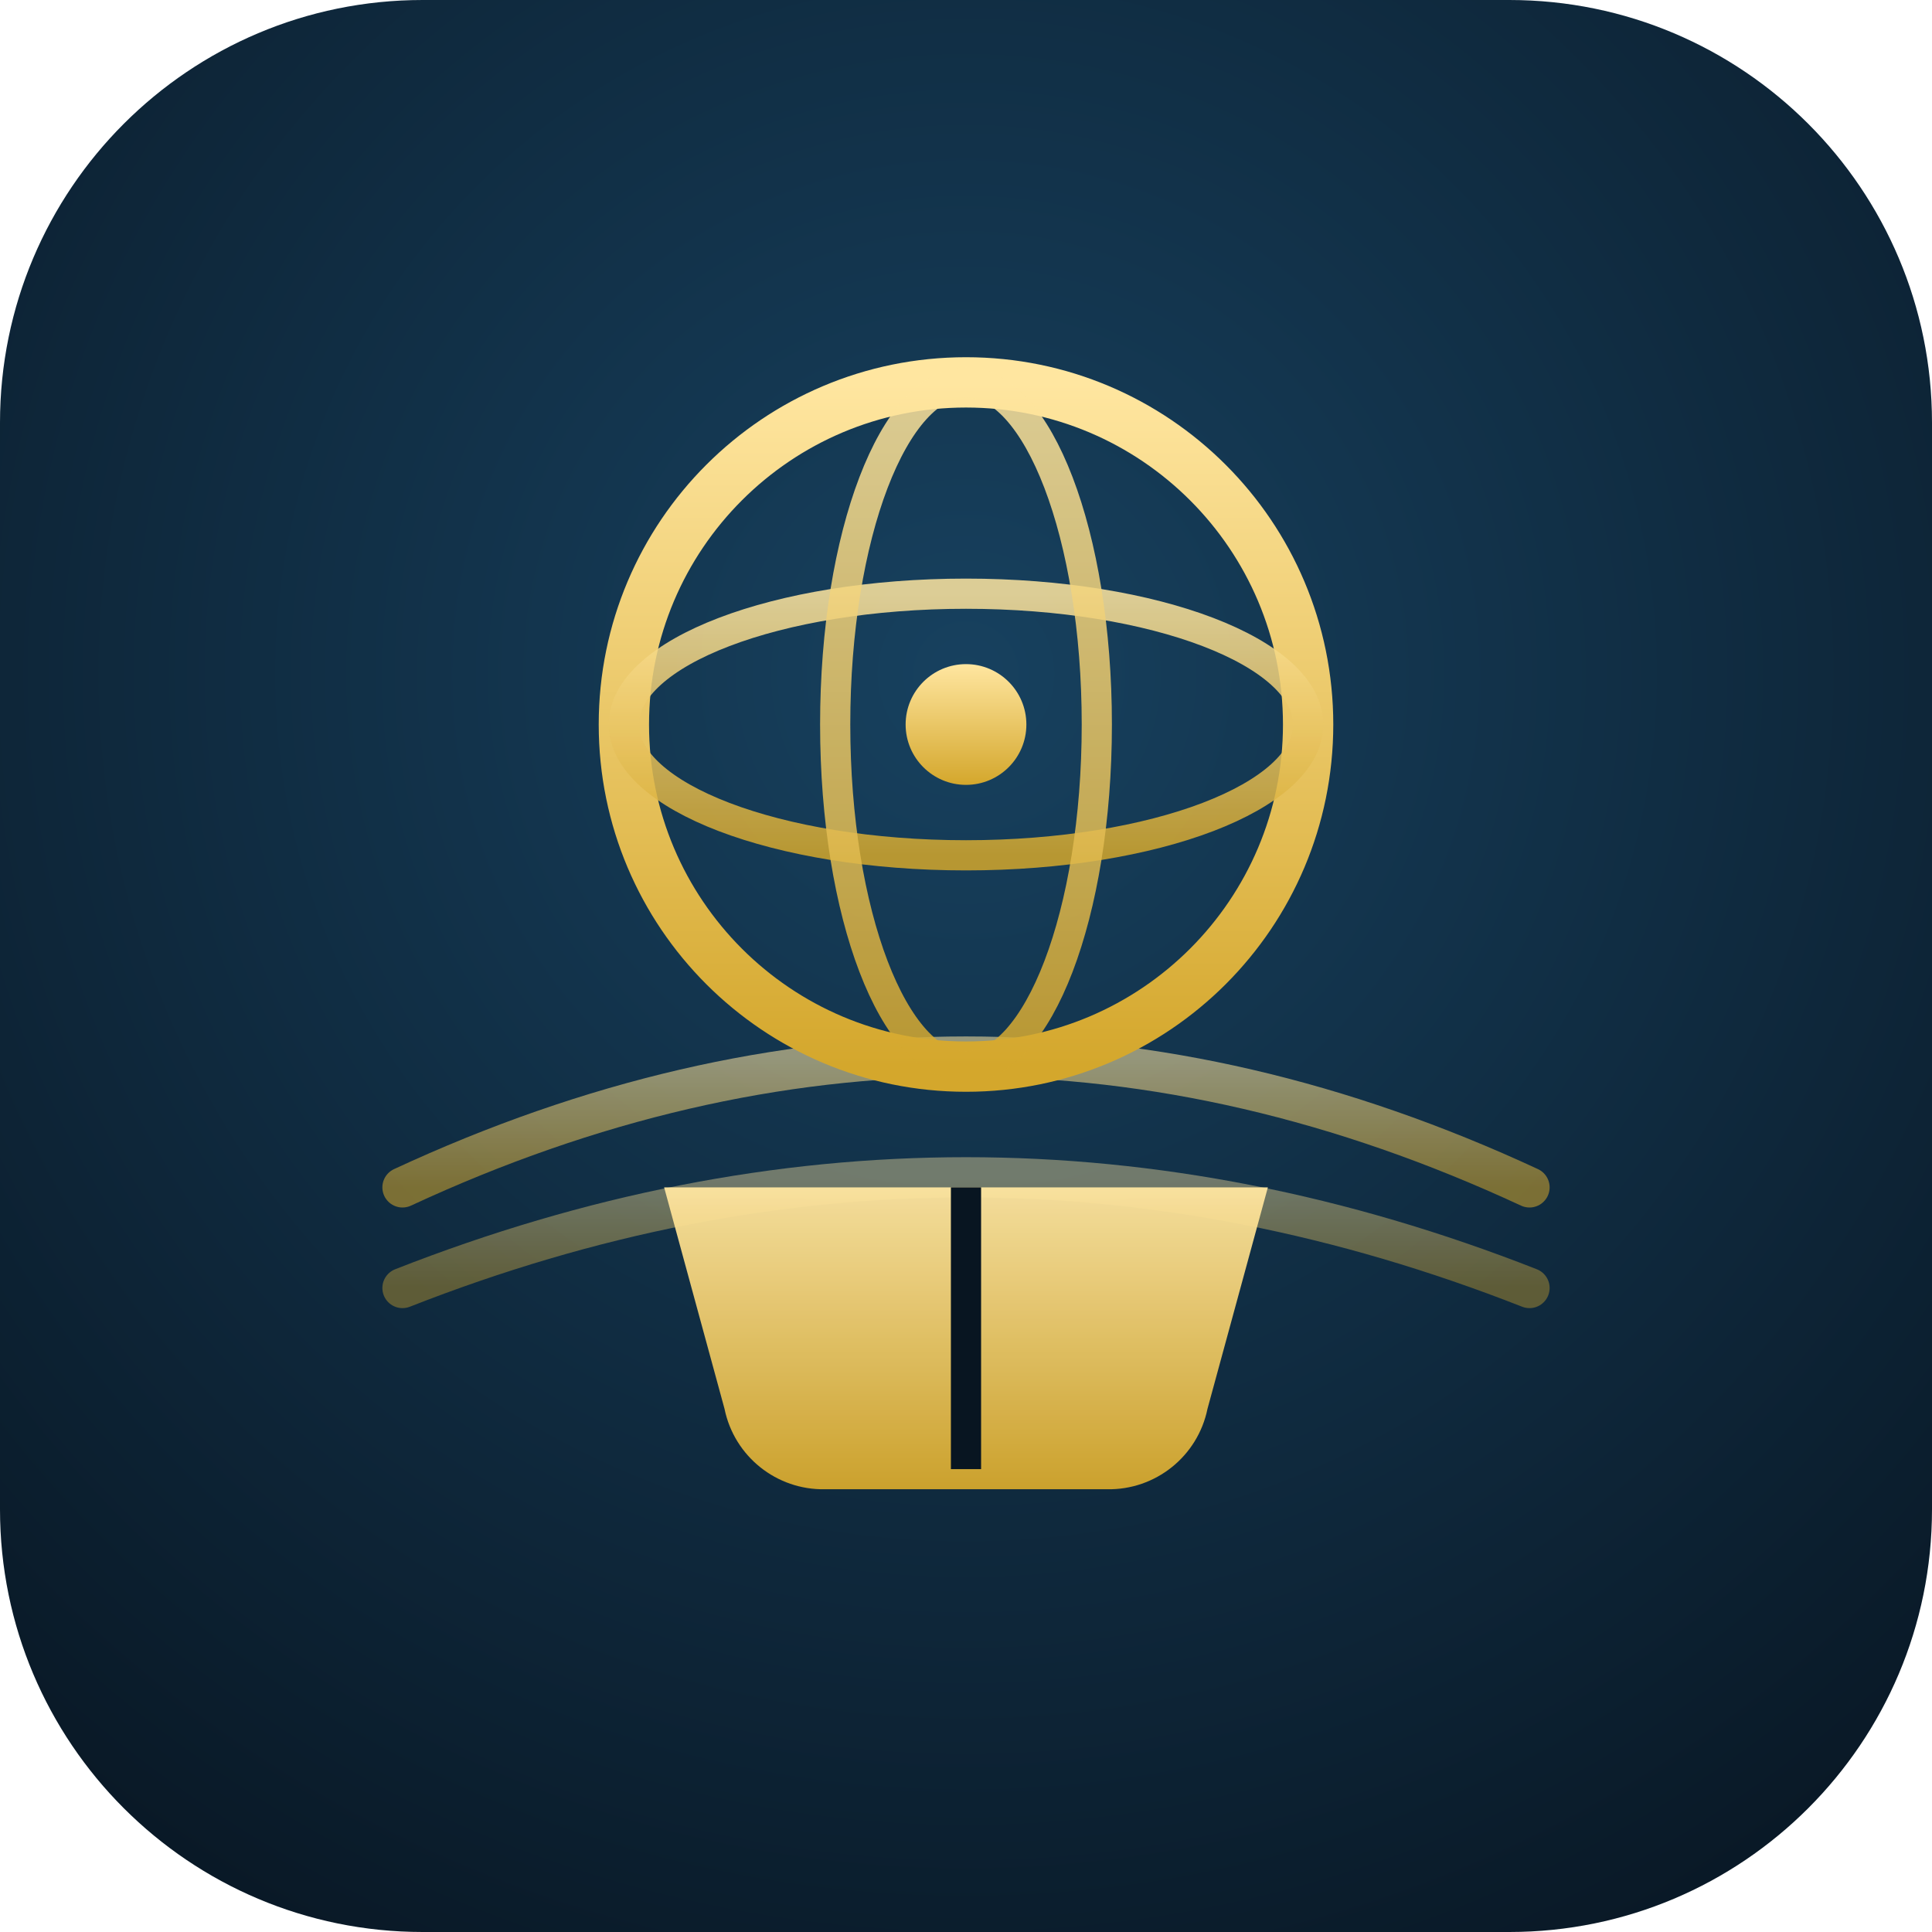
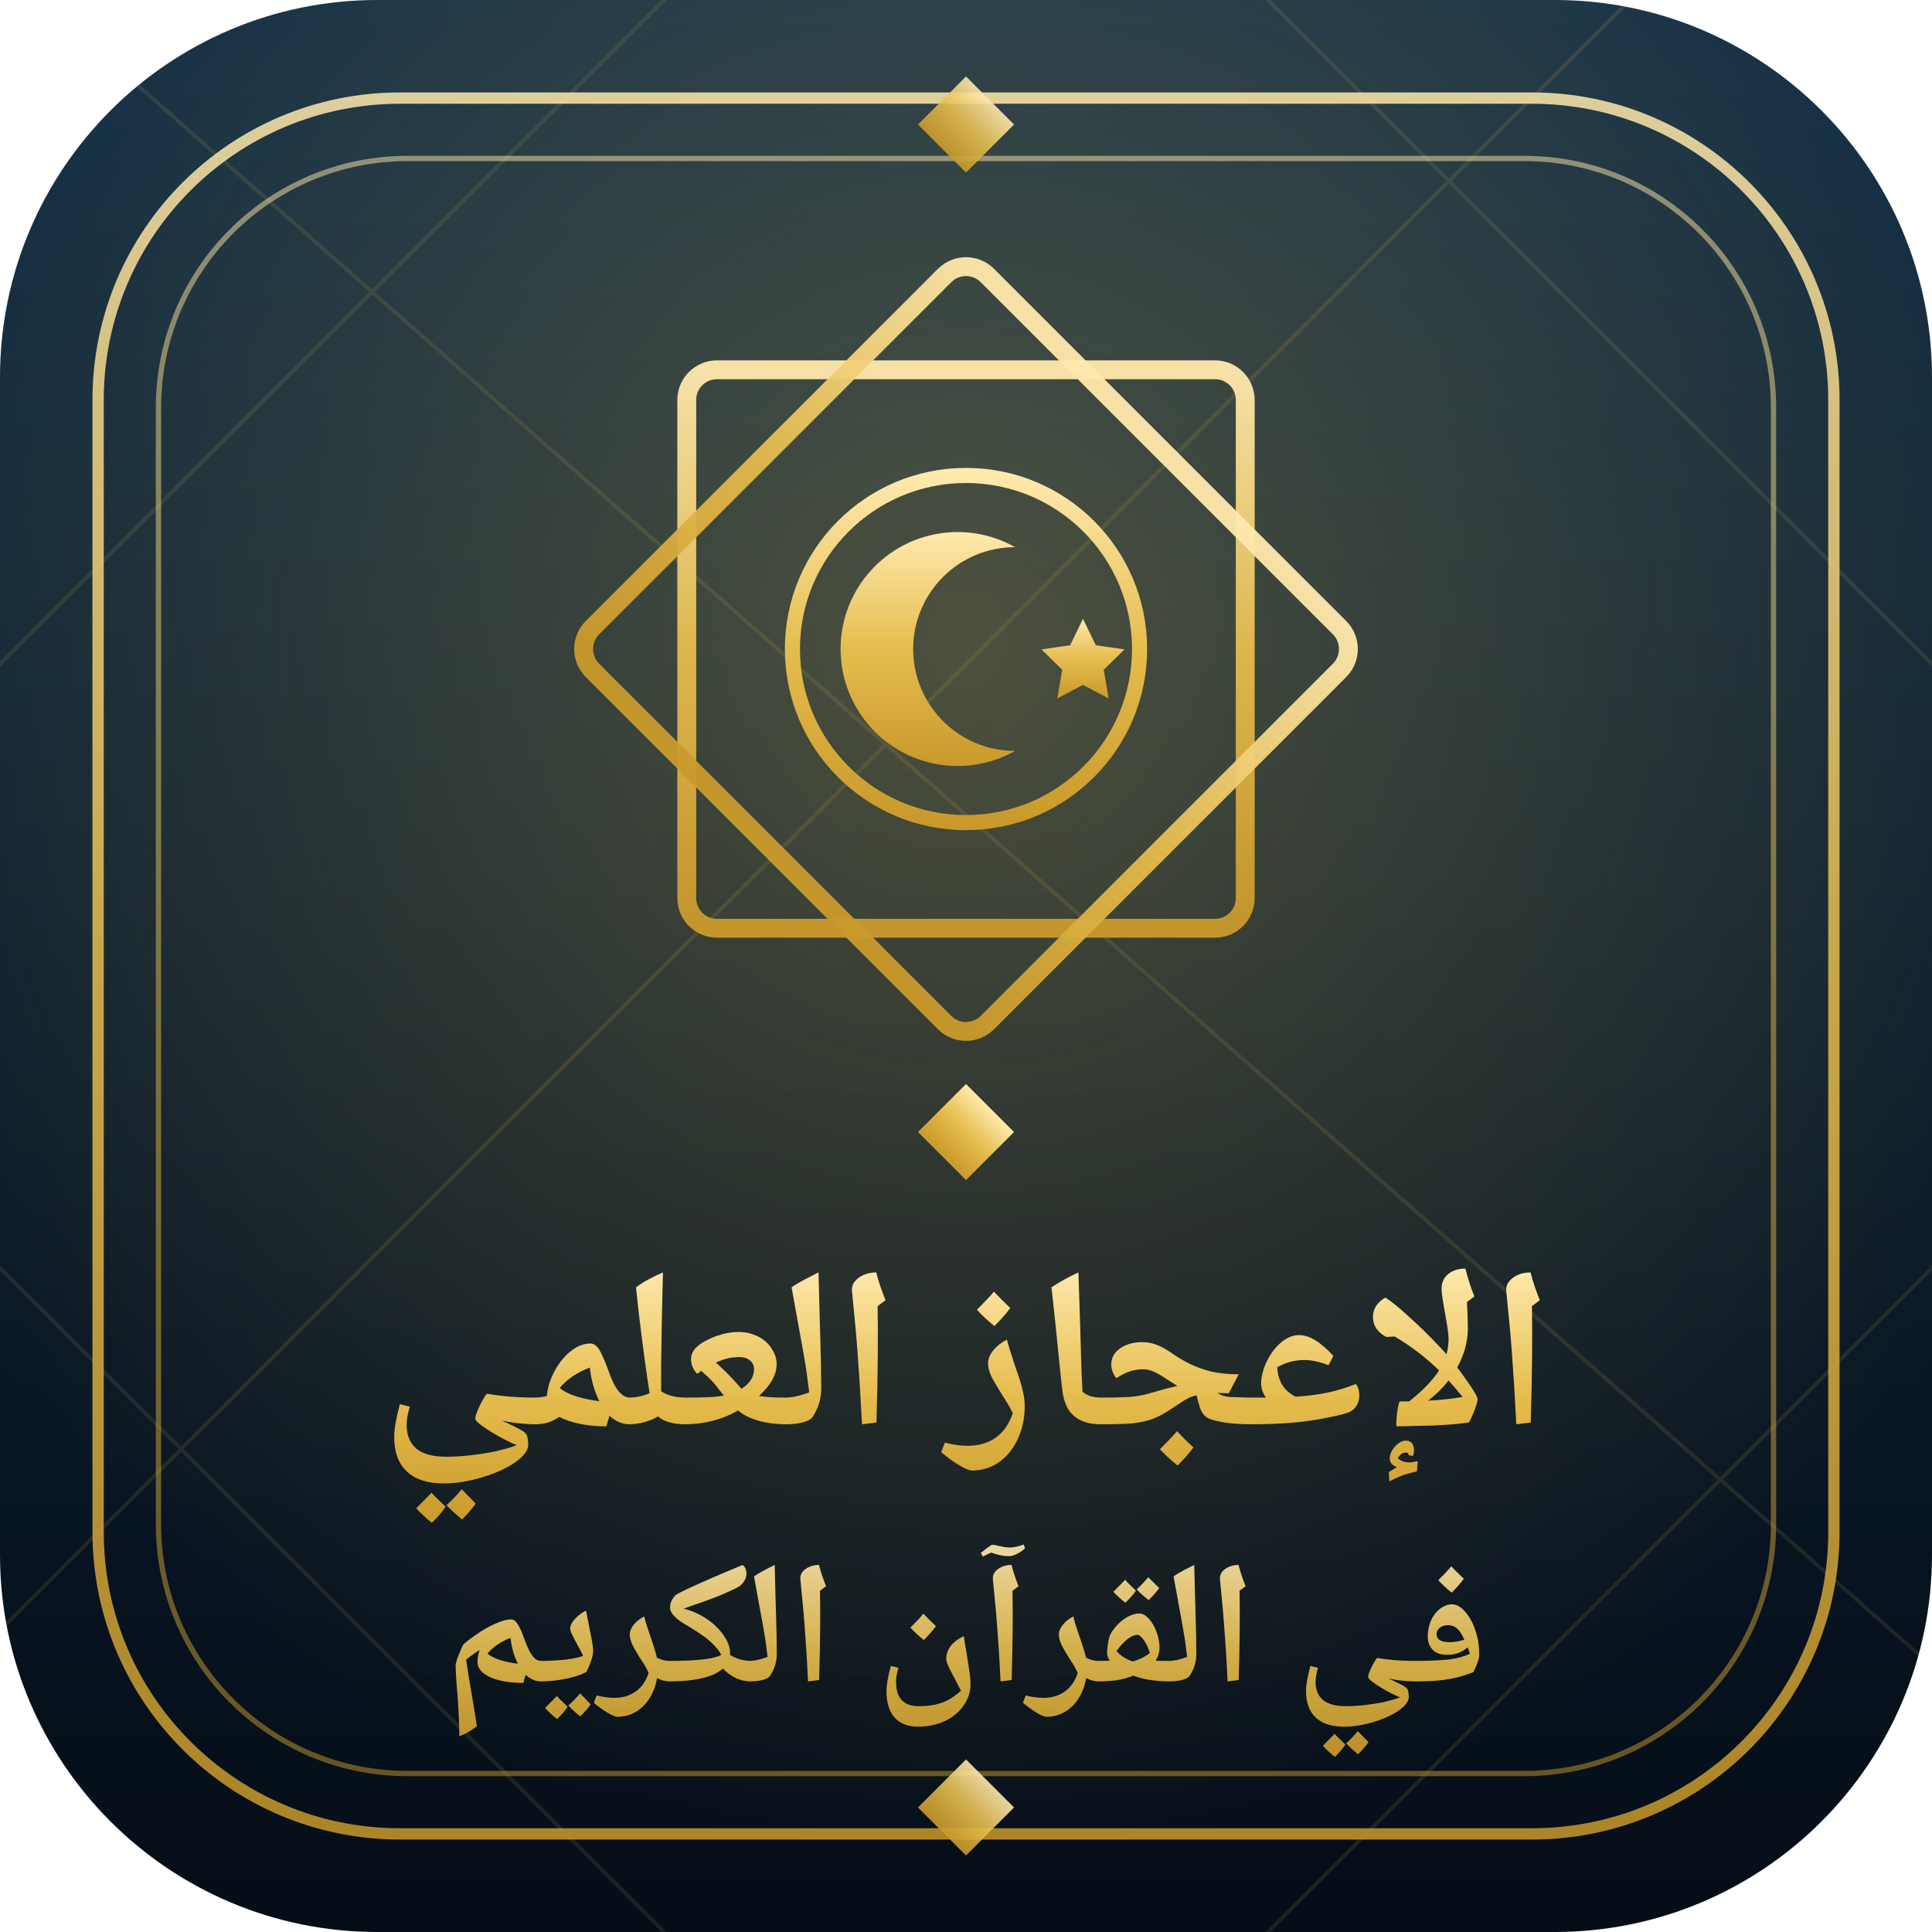
- <svg xmlns="http://www.w3.org/2000/svg" width="192" height="192" viewBox="0 0 192 192">
+ <svg xmlns="http://www.w3.org/2000/svg" width="192" height="192" viewBox="0 0 512 512" font-family="'Segoe UI','Tahoma','Traditional Arabic','Noto Naskh Arabic',sans-serif">
  <defs>
-     <radialGradient id="bg" cx="50%" cy="35%" r="80%">
-       <stop offset="0%" stop-color="#17415f" />
-       <stop offset="100%" stop-color="#081521" />
+     <linearGradient id="bg" x1="0" y1="0" x2="0" y2="1">
+       <stop offset="0%" stop-color="#0e2c47" />
+       <stop offset="55%" stop-color="#0a1c2c" />
+       <stop offset="100%" stop-color="#050d17" />
+     </linearGradient>
+     <linearGradient id="gold" x1="0" y1="0" x2="0" y2="1">
+       <stop offset="0%" stop-color="#ffe9ad" />
+       <stop offset="50%" stop-color="#e5bd4e" />
+       <stop offset="100%" stop-color="#c9992b" />
+     </linearGradient>
+     <radialGradient id="halo" cx="50%" cy="34%" r="62%">
+       <stop offset="0%" stop-color="#e5bd4e" stop-opacity="0.30" />
+       <stop offset="100%" stop-color="#e5bd4e" stop-opacity="0" />
    </radialGradient>
-     <linearGradient id="gold" x1="0" y1="0" x2="0" y2="1">
-       <stop offset="0%" stop-color="#ffe6a0" />
-       <stop offset="100%" stop-color="#d4a72c" />
-     </linearGradient>
+     <clipPath id="clip">
+       <rect width="512" height="512" rx="100" />
+     </clipPath>
  </defs>
-   <rect width="192" height="192" rx="42" fill="url(#bg)" />
-   <g fill="none" stroke="url(#gold)" stroke-width="4" stroke-linecap="round" stroke-linejoin="round">
-     <path d="M40 118 q56 -26 112 0" opacity="0.55" />
-     <path d="M40 128 q56 -22 112 0" opacity="0.4" />
+   <rect width="512" height="512" rx="100" fill="url(#bg)" />
+   <g clip-path="url(#clip)">
+     <rect width="512" height="512" fill="url(#halo)" />
+     <g fill="none" stroke="#e5bd4e" stroke-width="1" opacity="0.12">
+       <path d="M-80 512 L512 -80 M-80 256 L256 -80 M256 592 L592 256" />
+       <path d="M592 512 L-80 -80 M592 256 L256 -80 M256 592 L-80 256" />
+     </g>
+     <g fill="none" stroke="url(#gold)">
+       <rect x="26" y="26" width="460" height="460" rx="80" stroke-width="3" opacity="0.85" />
+       <rect x="42" y="42" width="428" height="428" rx="66" stroke-width="1.4" opacity="0.5" />
+     </g>
+     <g fill="url(#gold)" opacity="0.9">
+       <rect x="247" y="24" width="18" height="18" transform="rotate(45 256 33)" />
+       <rect x="247" y="470" width="18" height="18" transform="rotate(45 256 479)" />
+     </g>
  </g>
-   <circle cx="96" cy="72" r="34" fill="none" stroke="url(#gold)" stroke-width="5" />
-   <ellipse cx="96" cy="72" rx="34" ry="13" fill="none" stroke="url(#gold)" stroke-width="3" opacity="0.85" />
-   <ellipse cx="96" cy="72" rx="13" ry="34" fill="none" stroke="url(#gold)" stroke-width="3" opacity="0.85" />
-   <circle cx="96" cy="72" r="6" fill="url(#gold)" />
-   <path d="M66 118 h60 l-6 22 a10 10 0 0 1 -10 8 h-28 a10 10 0 0 1 -10 -8 z" fill="url(#gold)" opacity="0.95" />
-   <path d="M96 118 v28" stroke="#081521" stroke-width="3" />
-   <path d="M78 150 h36" stroke="url(#gold)" stroke-width="4" stroke-linecap="round" />
+   <g transform="translate(256,172)" fill="none" stroke="url(#gold)" stroke-linejoin="round">
+     <rect x="-74" y="-74" width="148" height="148" rx="8" stroke-width="5" opacity="0.95" />
+     <rect x="-74" y="-74" width="148" height="148" rx="8" stroke-width="5" opacity="0.95" transform="rotate(45)" />
+     <circle r="46" stroke-width="4" />
+   </g>
+   <g transform="translate(256,172)">
+     <path d="M13 -27 A 31 31 0 1 0 13 27 A 25 25 0 1 1 13 -27 Z" fill="url(#gold)" />
+     <path d="M31 -8 l3.4 7 7.6 1.1 -5.5 5.4 1.3 7.6 -6.8 -3.6 -6.8 3.6 1.3 -7.6 -5.5 -5.4 7.6 -1.1 z" fill="url(#gold)" />
+   </g>
+   <g fill="none" stroke="url(#gold)" stroke-linecap="round">
+     <line x1="118" y1="300" x2="238" y2="300" stroke-width="2" opacity="0.6" />
+     <line x1="274" y1="300" x2="394" y2="300" stroke-width="2" opacity="0.6" />
+   </g>
+   <rect x="247" y="291" width="18" height="18" transform="rotate(45 256 300)" fill="url(#gold)" />
+   <text x="256" y="378" text-anchor="middle" font-size="60" font-weight="800" fill="url(#gold)">الإعجاز العلمي</text>
+   <text x="256" y="446" text-anchor="middle" font-size="46" font-weight="700" fill="url(#gold)" opacity="0.92">في القرآن الكريم</text>
</svg>
